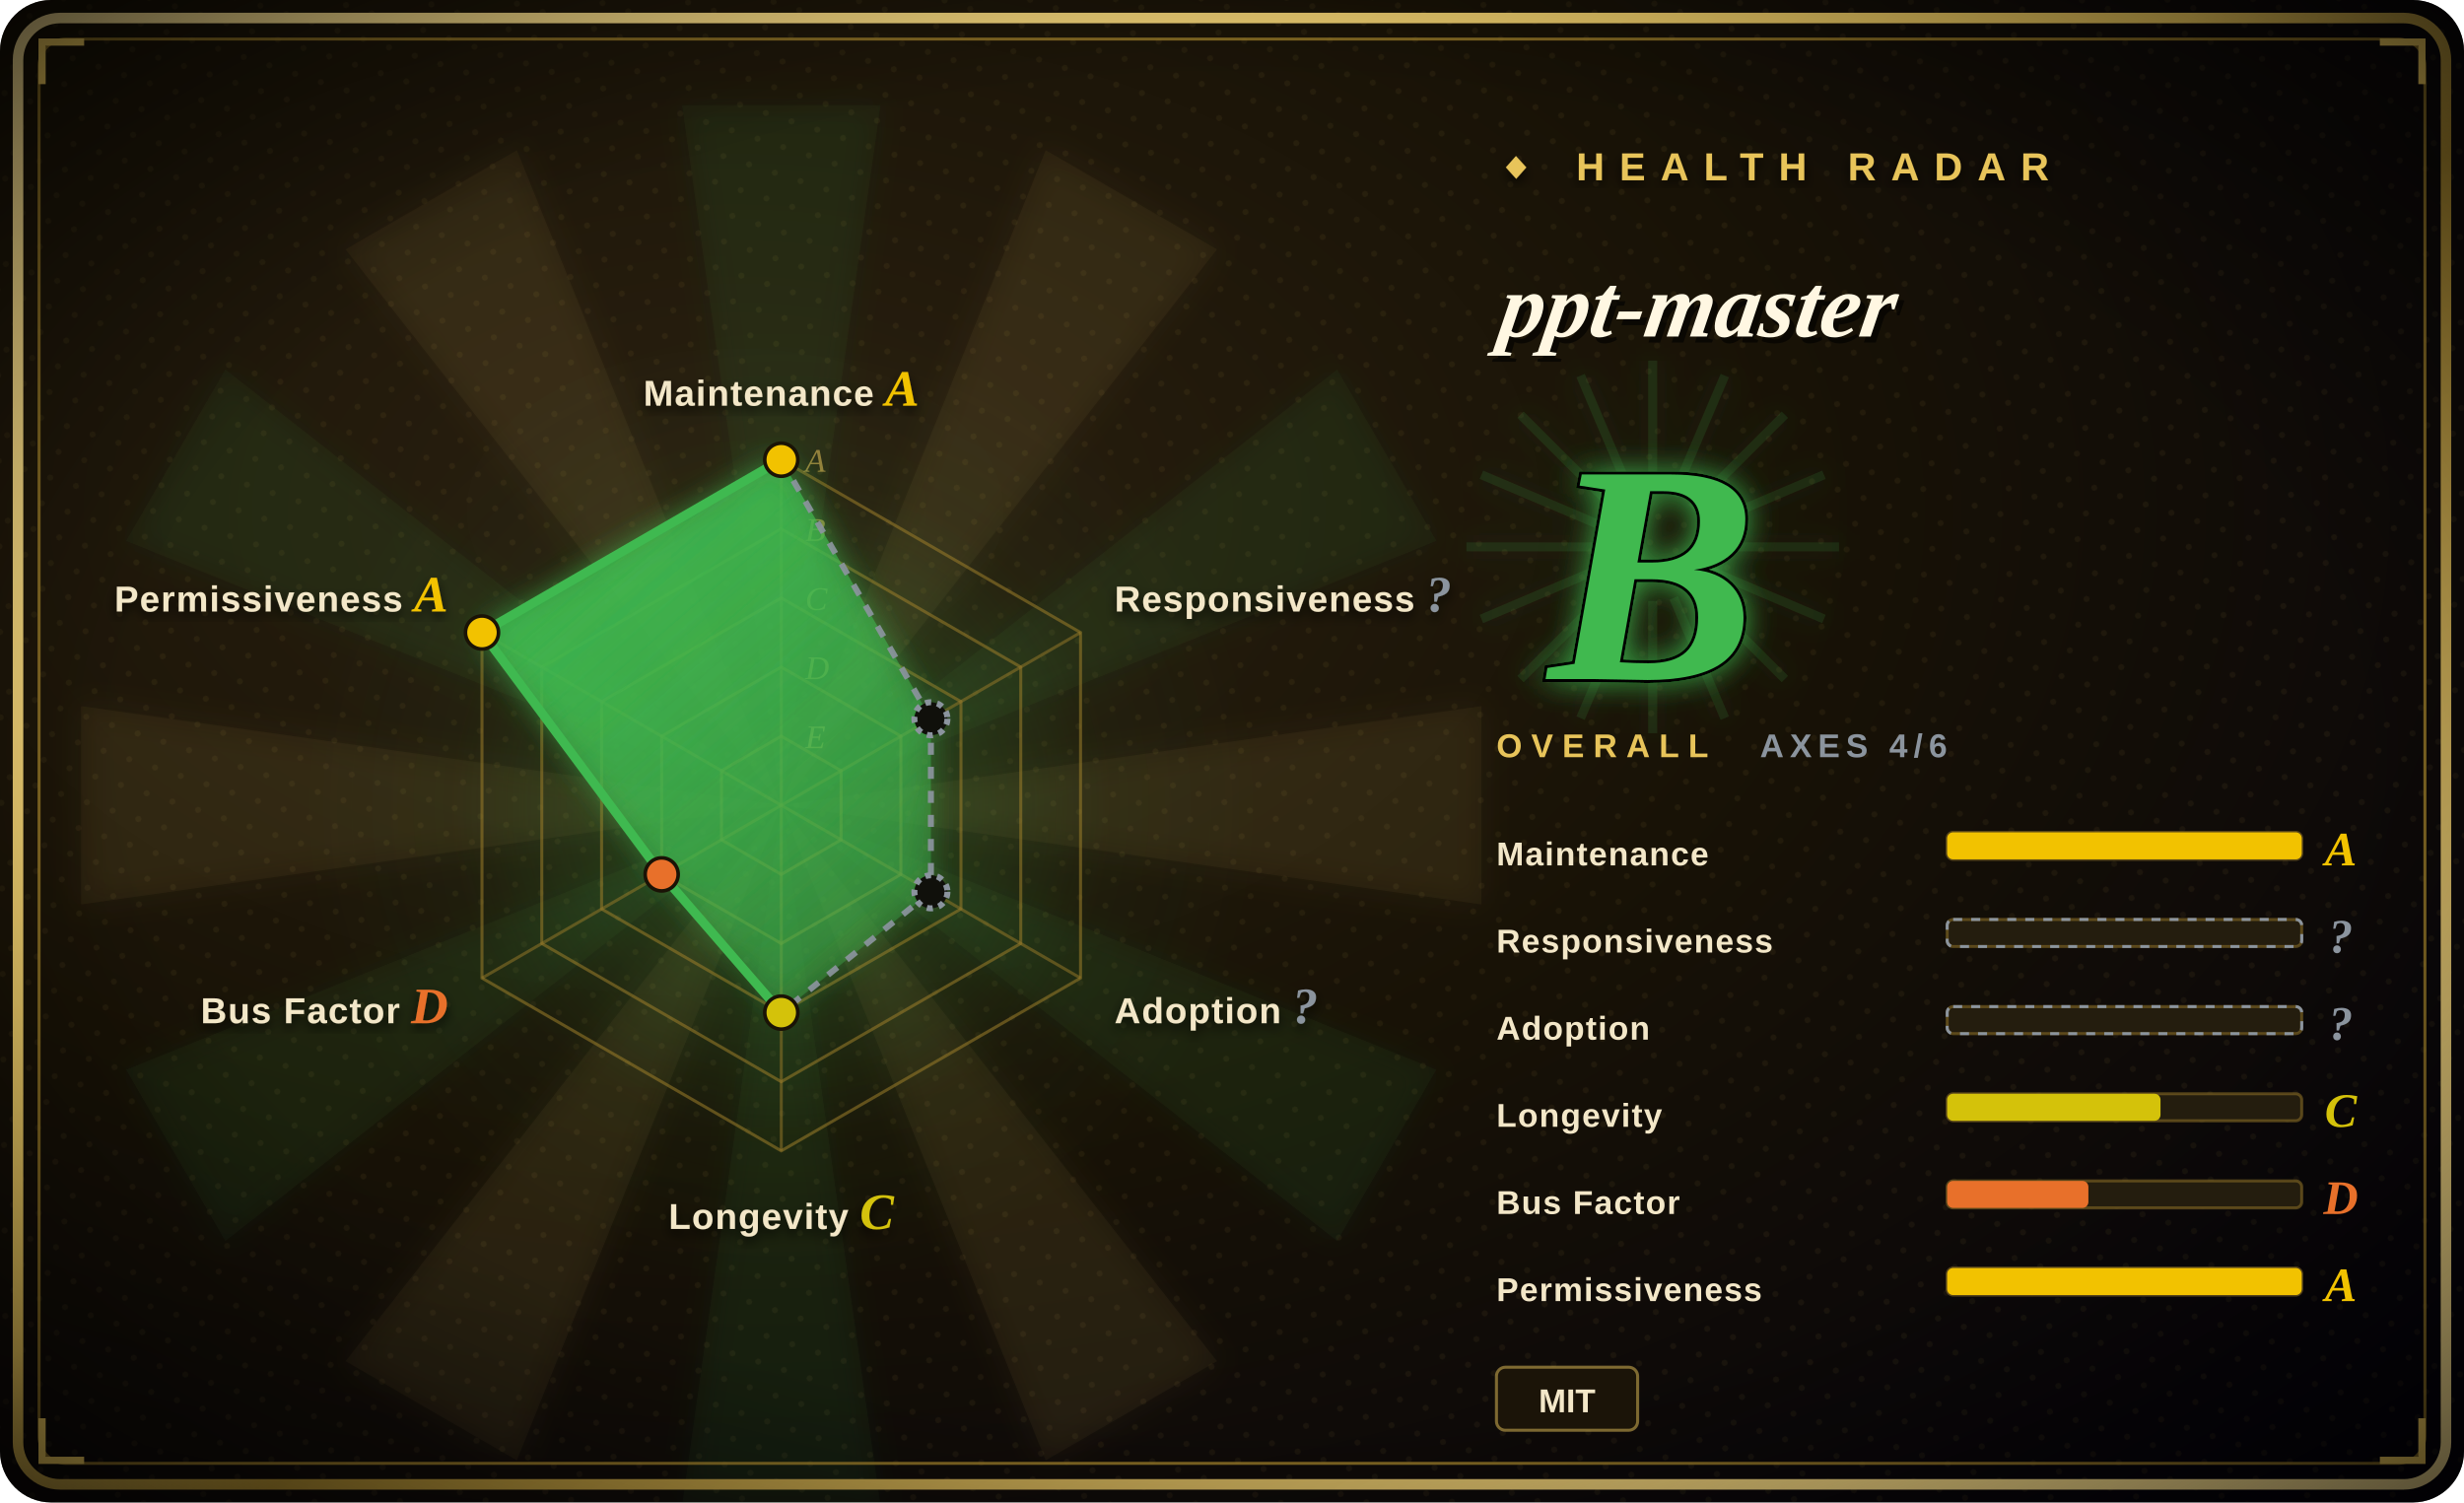
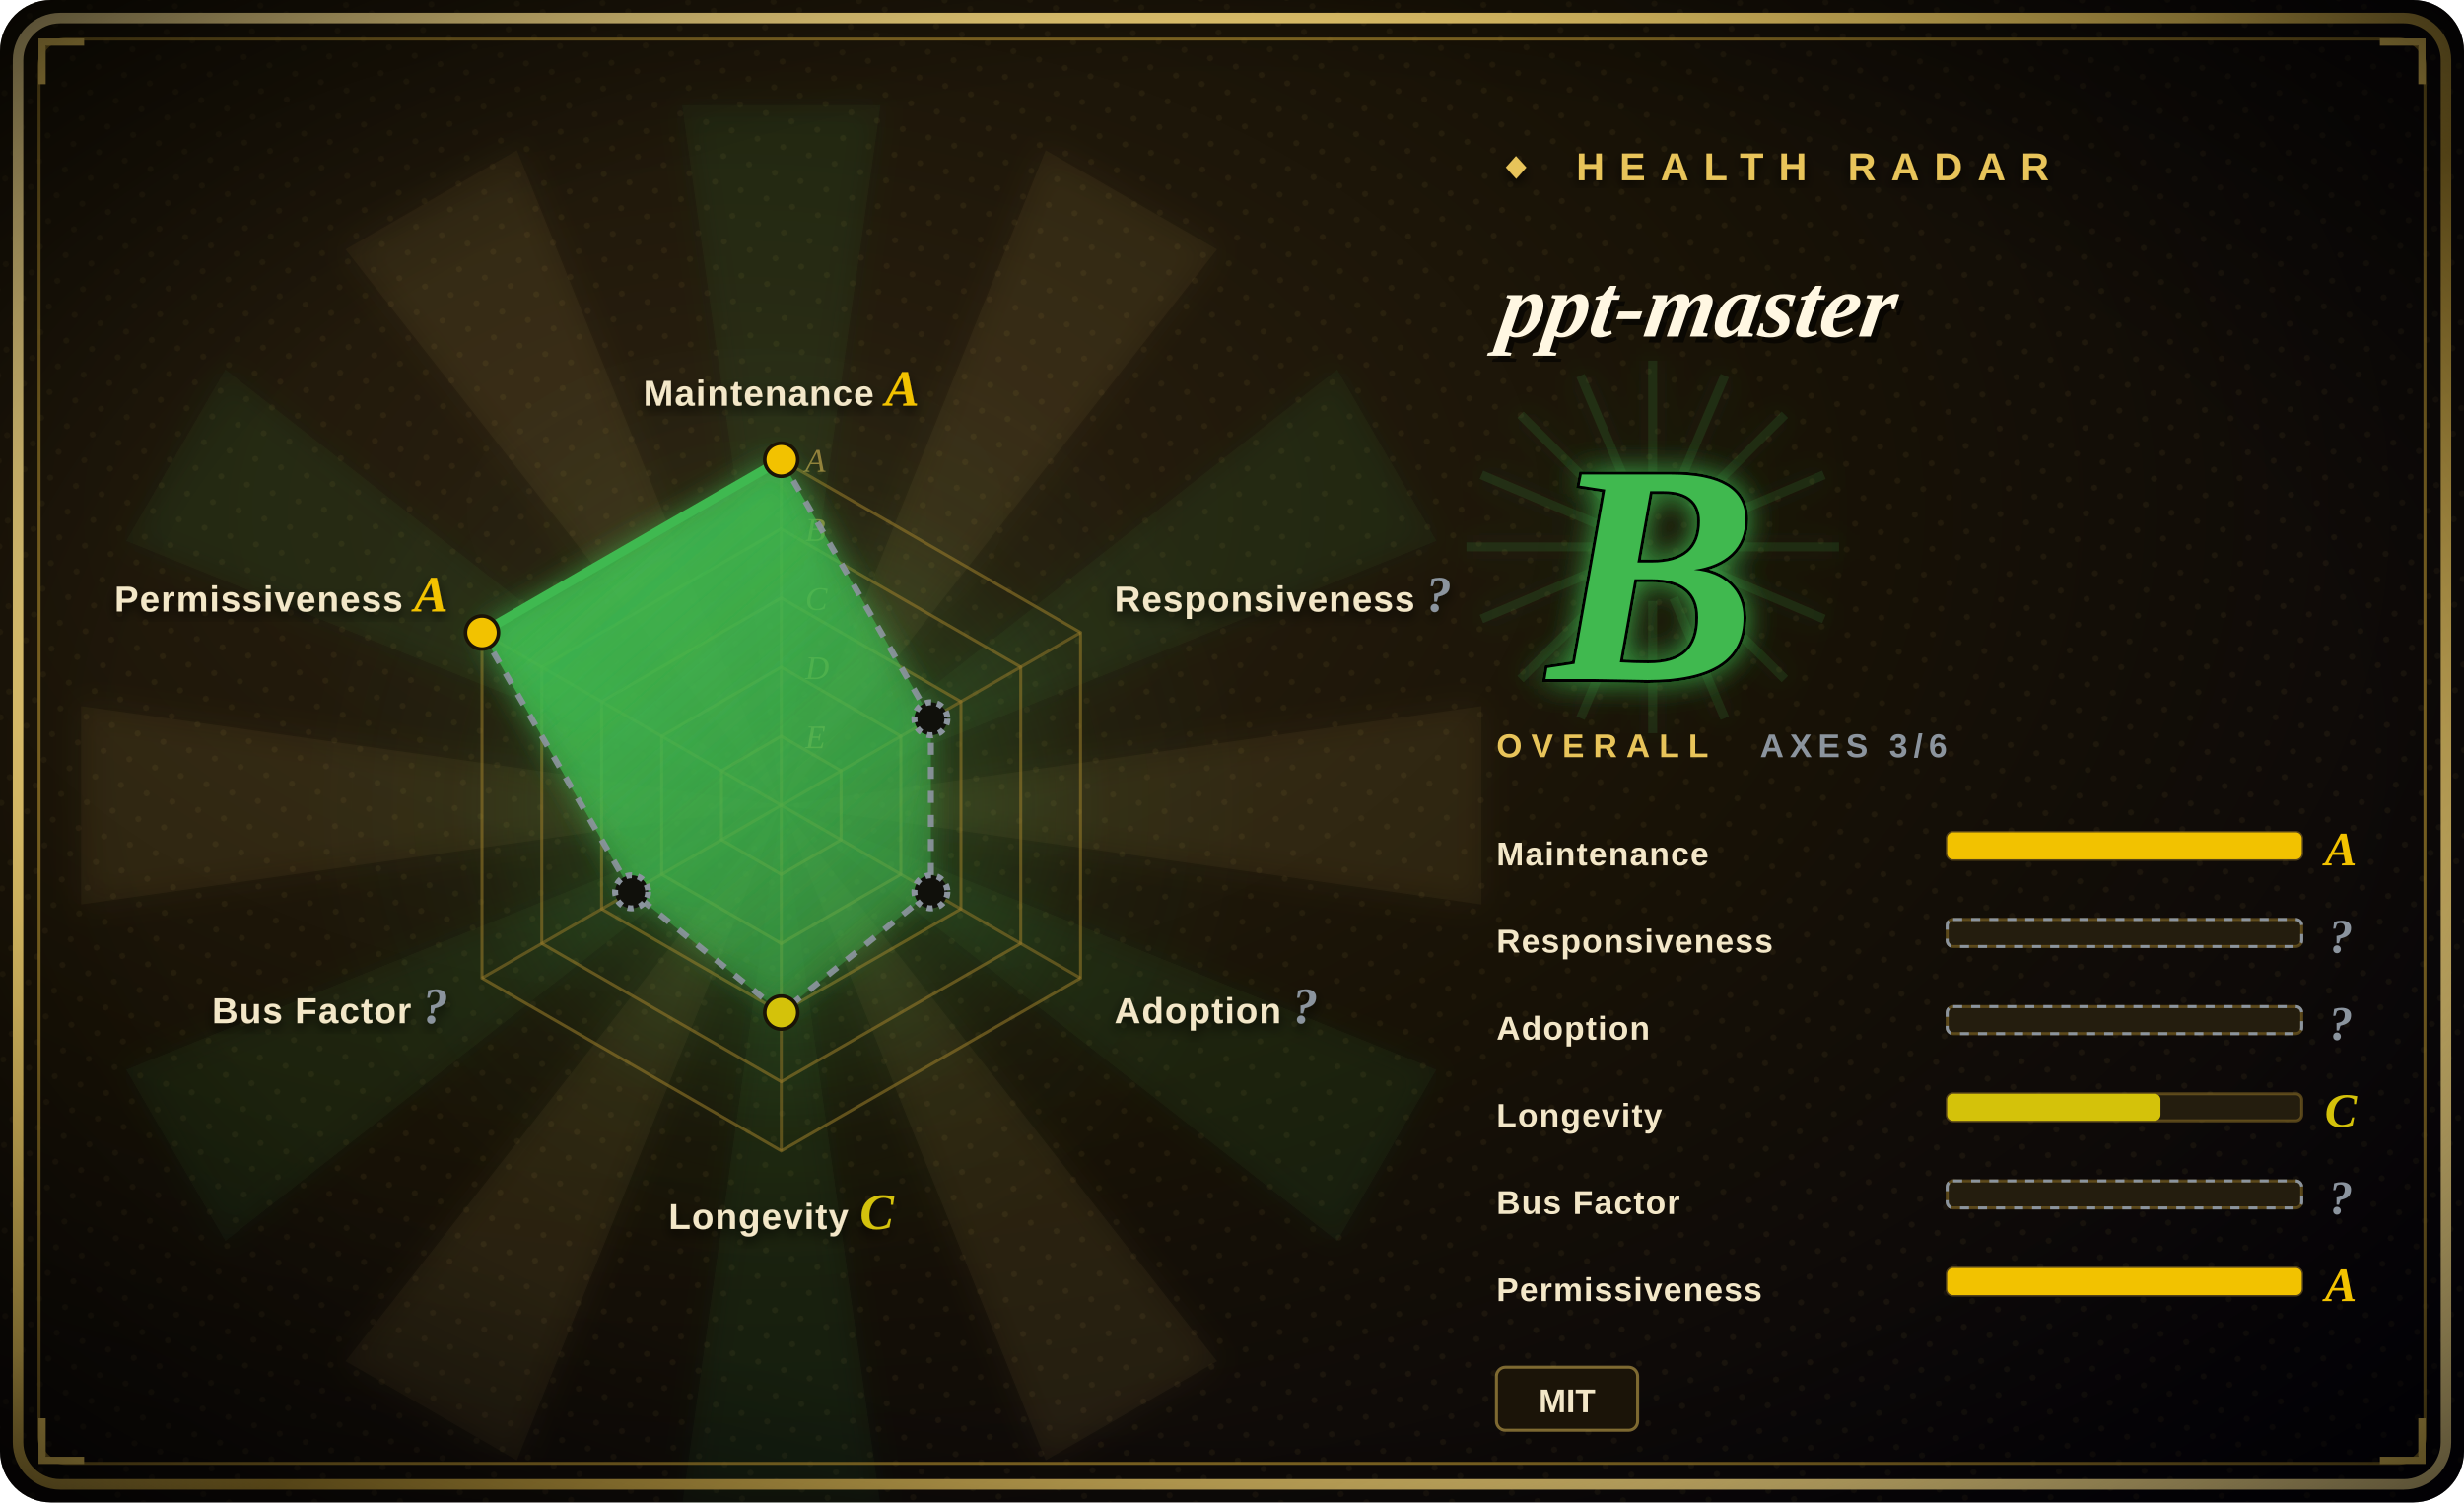
<svg xmlns="http://www.w3.org/2000/svg" width="820" height="500" viewBox="0 0 820 500">
  <defs>
    <radialGradient id="bg" cx="30%" cy="34%" r="90%">
      <stop offset="0%" stop-color="#2a2010" />
      <stop offset="48%" stop-color="#181206" />
      <stop offset="100%" stop-color="#05030a" />
    </radialGradient>
    <radialGradient id="vig" cx="50%" cy="50%" r="72%">
      <stop offset="62%" stop-color="#000000" stop-opacity="0" />
      <stop offset="100%" stop-color="#000000" stop-opacity="0.72" />
    </radialGradient>
    <linearGradient id="frame" x1="0" y1="0" x2="1" y2="1">
      <stop offset="0%" stop-color="#f6dd92" />
      <stop offset="45%" stop-color="#E8C45A" />
      <stop offset="55%" stop-color="#9c7d2a" />
      <stop offset="100%" stop-color="#f6dd92" />
    </linearGradient>
    <linearGradient id="poly" x1="0" y1="0" x2="0.7" y2="1">
      <stop offset="0%" stop-color="#3FB950" stop-opacity="0.92" />
      <stop offset="100%" stop-color="#3FB950" stop-opacity="0.34" />
    </linearGradient>
    <radialGradient id="halo" cx="50%" cy="50%" r="50%">
      <stop offset="0%" stop-color="#3FB950" stop-opacity="0.34" />
      <stop offset="68%" stop-color="#3FB950" stop-opacity="0.04" />
      <stop offset="100%" stop-color="#3FB950" stop-opacity="0" />
    </radialGradient>
    <filter id="glow" x="-60%" y="-60%" width="220%" height="220%">
      <feGaussianBlur stdDeviation="5" result="b" />
      <feMerge>
        <feMergeNode in="b" />
        <feMergeNode in="SourceGraphic" />
      </feMerge>
    </filter>
    <filter id="soft" x="-30%" y="-30%" width="160%" height="160%">
      <feDropShadow dx="0" dy="2" stdDeviation="2" flood-color="#000" flood-opacity="0.7" />
    </filter>
    <pattern id="halftone" width="9" height="9" patternUnits="userSpaceOnUse" patternTransform="rotate(18)">
      <circle cx="2" cy="2" r="1" fill="#E8C45A" fill-opacity="0.06" />
    </pattern>
  </defs>
  <rect width="820" height="500" rx="17" fill="url(#bg)" />
  <rect width="820" height="500" rx="17" fill="url(#halftone)" />
  <g opacity="0.5" filter="url(#glow)">
    <path d="M260,268 L493,235 L493,301 Z" fill="#E8C45A" fill-opacity="0.10" />
    <path d="M260,268 L478,356 L445,413 Z" fill="#3FB950" fill-opacity="0.10" />
    <path d="M260,268 L405,453 L348,486 Z" fill="#E8C45A" fill-opacity="0.10" />
    <path d="M260,268 L293,501 L227,501 Z" fill="#3FB950" fill-opacity="0.10" />
    <path d="M260,268 L172,486 L115,453 Z" fill="#E8C45A" fill-opacity="0.10" />
    <path d="M260,268 L75,413 L42,356 Z" fill="#3FB950" fill-opacity="0.10" />
    <path d="M260,268 L27,301 L27,235 Z" fill="#E8C45A" fill-opacity="0.10" />
    <path d="M260,268 L42,180 L75,123 Z" fill="#3FB950" fill-opacity="0.10" />
    <path d="M260,268 L115,83 L172,50 Z" fill="#E8C45A" fill-opacity="0.10" />
    <path d="M260,268 L227,35 L293,35 Z" fill="#3FB950" fill-opacity="0.10" />
    <path d="M260,268 L348,50 L405,83 Z" fill="#E8C45A" fill-opacity="0.10" />
    <path d="M260,268 L445,123 L478,180 Z" fill="#3FB950" fill-opacity="0.10" />
  </g>
  <circle cx="260" cy="268" r="161" fill="url(#halo)" />
  <rect x="6" y="6" width="808" height="488" rx="14" fill="none" stroke="url(#frame)" stroke-width="3.5" />
  <rect x="13" y="13" width="794" height="474" rx="9" fill="none" stroke="#9c7d2a" stroke-width="1" stroke-opacity="0.8" />
  <path d="M14,28 L14,14 L28,14" fill="none" stroke="#E8C45A" stroke-width="2.4" />
  <path d="M806,28 L806,14 L792,14" fill="none" stroke="#E8C45A" stroke-width="2.4" />
  <path d="M14,472 L14,486 L28,486" fill="none" stroke="#E8C45A" stroke-width="2.4" />
  <path d="M806,472 L806,486 L792,486" fill="none" stroke="#E8C45A" stroke-width="2.4" />
  <rect width="820" height="500" rx="17" fill="url(#vig)" />
  <polygon points="260.0,153.0 359.6,210.5 359.6,325.5 260.0,383.0 160.4,325.5 160.4,210.5" fill="none" stroke="#9c7d2a" stroke-opacity="0.55" stroke-width="1" />
  <polygon points="260.0,176.0 339.7,222.0 339.7,314.0 260.0,360.0 180.3,314.0 180.3,222.0" fill="none" stroke="#9c7d2a" stroke-opacity="0.55" stroke-width="1" />
  <polygon points="260.0,199.0 319.8,233.5 319.8,302.5 260.0,337.0 200.2,302.5 200.2,233.5" fill="none" stroke="#9c7d2a" stroke-opacity="0.55" stroke-width="1" />
  <polygon points="260.0,222.0 299.8,245.0 299.8,291.0 260.0,314.0 220.2,291.0 220.2,245.0" fill="none" stroke="#9c7d2a" stroke-opacity="0.55" stroke-width="1" />
  <polygon points="260.0,245.0 279.9,256.5 279.9,279.5 260.0,291.0 240.1,279.5 240.1,256.5" fill="none" stroke="#9c7d2a" stroke-opacity="0.55" stroke-width="1" />
  <line x1="260" y1="268" x2="260.0" y2="153.0" stroke="#9c7d2a" stroke-opacity="0.5" stroke-width="1" />
  <line x1="260" y1="268" x2="359.6" y2="210.5" stroke="#9c7d2a" stroke-opacity="0.5" stroke-width="1" />
  <line x1="260" y1="268" x2="359.6" y2="325.5" stroke="#9c7d2a" stroke-opacity="0.5" stroke-width="1" />
  <line x1="260" y1="268" x2="260.0" y2="383.0" stroke="#9c7d2a" stroke-opacity="0.5" stroke-width="1" />
  <line x1="260" y1="268" x2="160.4" y2="325.5" stroke="#9c7d2a" stroke-opacity="0.5" stroke-width="1" />
  <line x1="260" y1="268" x2="160.4" y2="210.5" stroke="#9c7d2a" stroke-opacity="0.5" stroke-width="1" />
  <text x="268" y="157.0" font-size="11" font-style="italic" fill="#E8C45A" fill-opacity="0.55" font-family="'Georgia','Times New Roman',serif">A</text>
  <text x="268" y="180.0" font-size="11" font-style="italic" fill="#E8C45A" fill-opacity="0.55" font-family="'Georgia','Times New Roman',serif">B</text>
  <text x="268" y="203.0" font-size="11" font-style="italic" fill="#E8C45A" fill-opacity="0.55" font-family="'Georgia','Times New Roman',serif">C</text>
  <text x="268" y="226.0" font-size="11" font-style="italic" fill="#E8C45A" fill-opacity="0.55" font-family="'Georgia','Times New Roman',serif">D</text>
  <text x="268" y="249.0" font-size="11" font-style="italic" fill="#E8C45A" fill-opacity="0.55" font-family="'Georgia','Times New Roman',serif">E</text>
-   <polygon points="260.0,153.0 309.8,239.2 309.8,296.8 260.0,337.0 220.2,291.0 160.4,210.5" fill="url(#poly)" filter="url(#glow)" />
+   <polygon points="260.0,153.0 309.8,239.2 309.8,296.8 260.0,337.0 210.2,296.8 160.4,210.5" fill="url(#poly)" filter="url(#glow)" />
  <line x1="260.0" y1="153.0" x2="309.8" y2="239.2" stroke="#8B949E" stroke-width="2" stroke-dasharray="4 4" stroke-opacity="0.92" />
  <line x1="309.8" y1="239.2" x2="309.8" y2="296.8" stroke="#8B949E" stroke-width="2" stroke-dasharray="4 4" stroke-opacity="0.92" />
  <line x1="309.8" y1="296.8" x2="260.0" y2="337.0" stroke="#8B949E" stroke-width="2" stroke-dasharray="4 4" stroke-opacity="0.92" />
-   <line x1="260.0" y1="337.0" x2="220.2" y2="291.0" stroke="#3FB950" stroke-width="3" />
-   <line x1="220.2" y1="291.0" x2="160.4" y2="210.5" stroke="#3FB950" stroke-width="3" />
+   <line x1="260.0" y1="337.0" x2="210.2" y2="296.8" stroke="#8B949E" stroke-width="2" stroke-dasharray="4 4" stroke-opacity="0.92" />
+   <line x1="210.2" y1="296.8" x2="160.4" y2="210.5" stroke="#8B949E" stroke-width="2" stroke-dasharray="4 4" stroke-opacity="0.92" />
  <line x1="160.4" y1="210.5" x2="260.0" y2="153.0" stroke="#3FB950" stroke-width="3" />
  <circle cx="260.0" cy="153.0" r="5.5" fill="#F2C200" stroke="#1a1306" stroke-width="1.2" />
  <circle cx="309.8" cy="239.2" r="5.5" fill="#10100b" stroke="#8B949E" stroke-width="2" stroke-dasharray="2 2" />
  <circle cx="309.8" cy="296.8" r="5.5" fill="#10100b" stroke="#8B949E" stroke-width="2" stroke-dasharray="2 2" />
  <circle cx="260.0" cy="337.0" r="5.5" fill="#D4C20A" stroke="#1a1306" stroke-width="1.2" />
-   <circle cx="220.2" cy="291.0" r="5.5" fill="#E8702A" stroke="#1a1306" stroke-width="1.2" />
+   <circle cx="210.2" cy="296.8" r="5.5" fill="#10100b" stroke="#8B949E" stroke-width="2" stroke-dasharray="2 2" />
  <circle cx="160.4" cy="210.5" r="5.5" fill="#F2C200" stroke="#1a1306" stroke-width="1.2" />
  <text x="260.0" y="135.0" font-size="12" font-weight="900" fill="#f3e7c8" text-anchor="middle" font-family="'Arial Black','Helvetica Neue',Arial,sans-serif" letter-spacing="0.4" filter="url(#soft)">Maintenance <tspan fill="#F2C200" font-family="'Georgia','Times New Roman',serif" font-style="italic" font-size="17">A</tspan>
  </text>
  <text x="370.9" y="203.5" font-size="12" font-weight="900" fill="#f3e7c8" text-anchor="start" font-family="'Arial Black','Helvetica Neue',Arial,sans-serif" letter-spacing="0.4" filter="url(#soft)">Responsiveness <tspan fill="#8B949E" font-family="'Georgia','Times New Roman',serif" font-style="italic" font-size="17">?</tspan>
  </text>
  <text x="370.9" y="340.5" font-size="12" font-weight="900" fill="#f3e7c8" text-anchor="start" font-family="'Arial Black','Helvetica Neue',Arial,sans-serif" letter-spacing="0.4" filter="url(#soft)">Adoption <tspan fill="#8B949E" font-family="'Georgia','Times New Roman',serif" font-style="italic" font-size="17">?</tspan>
  </text>
  <text x="260.0" y="409.0" font-size="12" font-weight="900" fill="#f3e7c8" text-anchor="middle" font-family="'Arial Black','Helvetica Neue',Arial,sans-serif" letter-spacing="0.4" filter="url(#soft)">Longevity <tspan fill="#D4C20A" font-family="'Georgia','Times New Roman',serif" font-style="italic" font-size="17">C</tspan>
  </text>
-   <text x="149.1" y="340.5" font-size="12" font-weight="900" fill="#f3e7c8" text-anchor="end" font-family="'Arial Black','Helvetica Neue',Arial,sans-serif" letter-spacing="0.4" filter="url(#soft)">Bus Factor <tspan fill="#E8702A" font-family="'Georgia','Times New Roman',serif" font-style="italic" font-size="17">D</tspan>
+   <text x="149.1" y="340.5" font-size="12" font-weight="900" fill="#f3e7c8" text-anchor="end" font-family="'Arial Black','Helvetica Neue',Arial,sans-serif" letter-spacing="0.4" filter="url(#soft)">Bus Factor <tspan fill="#8B949E" font-family="'Georgia','Times New Roman',serif" font-style="italic" font-size="17">?</tspan>
  </text>
  <text x="149.1" y="203.5" font-size="12" font-weight="900" fill="#f3e7c8" text-anchor="end" font-family="'Arial Black','Helvetica Neue',Arial,sans-serif" letter-spacing="0.4" filter="url(#soft)">Permissiveness <tspan fill="#F2C200" font-family="'Georgia','Times New Roman',serif" font-style="italic" font-size="17">A</tspan>
  </text>
  <text x="498" y="60" font-size="13" letter-spacing="5" fill="#E8C45A" font-weight="900" font-family="'Arial Black','Helvetica Neue',Arial,sans-serif" filter="url(#soft)">◆ HEALTH RADAR</text>
  <g transform="translate(498,112) skewX(-9)">
    <text x="2" y="2" font-size="30" font-weight="900" font-style="italic" fill="#000" fill-opacity="0.6" font-family="'Georgia','Times New Roman',serif">ppt-master</text>
    <text x="0" y="0" font-size="30" font-weight="900" font-style="italic" fill="#fff7e2" font-family="'Georgia','Times New Roman',serif">ppt-master</text>
  </g>
  <line x1="498" y1="124" x2="648" y2="124" stroke="url(#frame)" stroke-width="2" />
  <g opacity="0.85" filter="url(#glow)">
    <line x1="568" y1="182" x2="612" y2="182" stroke="#3FB950" stroke-opacity="0.16" stroke-width="3" />
    <line x1="567" y1="189" x2="607" y2="206" stroke="#3FB950" stroke-opacity="0.16" stroke-width="3" />
    <line x1="563" y1="195" x2="594" y2="226" stroke="#3FB950" stroke-opacity="0.16" stroke-width="3" />
    <line x1="557" y1="199" x2="574" y2="239" stroke="#3FB950" stroke-opacity="0.16" stroke-width="3" />
    <line x1="550" y1="200" x2="550" y2="244" stroke="#3FB950" stroke-opacity="0.16" stroke-width="3" />
    <line x1="543" y1="199" x2="526" y2="239" stroke="#3FB950" stroke-opacity="0.16" stroke-width="3" />
    <line x1="537" y1="195" x2="506" y2="226" stroke="#3FB950" stroke-opacity="0.16" stroke-width="3" />
    <line x1="533" y1="189" x2="493" y2="206" stroke="#3FB950" stroke-opacity="0.16" stroke-width="3" />
    <line x1="532" y1="182" x2="488" y2="182" stroke="#3FB950" stroke-opacity="0.16" stroke-width="3" />
    <line x1="533" y1="175" x2="493" y2="158" stroke="#3FB950" stroke-opacity="0.16" stroke-width="3" />
    <line x1="537" y1="169" x2="506" y2="138" stroke="#3FB950" stroke-opacity="0.16" stroke-width="3" />
    <line x1="543" y1="165" x2="526" y2="125" stroke="#3FB950" stroke-opacity="0.16" stroke-width="3" />
    <line x1="550" y1="164" x2="550" y2="120" stroke="#3FB950" stroke-opacity="0.16" stroke-width="3" />
    <line x1="557" y1="165" x2="574" y2="125" stroke="#3FB950" stroke-opacity="0.16" stroke-width="3" />
    <line x1="563" y1="169" x2="594" y2="138" stroke="#3FB950" stroke-opacity="0.16" stroke-width="3" />
    <line x1="567" y1="175" x2="607" y2="158" stroke="#3FB950" stroke-opacity="0.16" stroke-width="3" />
  </g>
  <text x="550" y="226" font-size="104" font-weight="900" font-style="italic" text-anchor="middle" fill="#3FB950" stroke="#000" stroke-width="2" paint-order="stroke" font-family="'Georgia','Times New Roman',serif" filter="url(#glow)">B</text>
  <text x="498" y="252" font-size="11" letter-spacing="3" fill="#E8C45A" font-family="'Arial Black','Helvetica Neue',Arial,sans-serif" font-weight="900">OVERALL</text>
-   <text x="648" y="252" font-size="11" letter-spacing="2" fill="#8B949E" font-family="'Arial Black','Helvetica Neue',Arial,sans-serif" font-weight="900" text-anchor="end">AXES 4/6</text>
+   <text x="648" y="252" font-size="11" letter-spacing="2" fill="#8B949E" font-family="'Arial Black','Helvetica Neue',Arial,sans-serif" font-weight="900" text-anchor="end">AXES 3/6</text>
  <text x="498" y="288" font-size="11" font-weight="900" fill="#f3e7c8" font-family="'Arial Black','Helvetica Neue',Arial,sans-serif" letter-spacing="0.4">Maintenance</text>
  <rect x="648" y="277" width="118" height="9" rx="2" fill="#241d0e" stroke="#9c7d2a" stroke-opacity="0.5" />
  <rect x="648" y="277" width="118" height="9" rx="2" fill="#F2C200" />
  <text x="779" y="288" font-size="16" font-weight="900" font-style="italic" fill="#F2C200" font-family="'Georgia','Times New Roman',serif" text-anchor="middle">A</text>
  <text x="498" y="317" font-size="11" font-weight="900" fill="#f3e7c8" font-family="'Arial Black','Helvetica Neue',Arial,sans-serif" letter-spacing="0.4">Responsiveness</text>
  <rect x="648" y="306" width="118" height="9" rx="2" fill="#241d0e" stroke="#9c7d2a" stroke-opacity="0.5" />
  <rect x="648" y="306" width="118" height="9" rx="2" fill="none" stroke="#8B949E" stroke-dasharray="3 3" />
  <text x="779" y="317" font-size="16" font-weight="900" font-style="italic" fill="#8B949E" font-family="'Georgia','Times New Roman',serif" text-anchor="middle">?</text>
  <text x="498" y="346" font-size="11" font-weight="900" fill="#f3e7c8" font-family="'Arial Black','Helvetica Neue',Arial,sans-serif" letter-spacing="0.4">Adoption</text>
  <rect x="648" y="335" width="118" height="9" rx="2" fill="#241d0e" stroke="#9c7d2a" stroke-opacity="0.5" />
  <rect x="648" y="335" width="118" height="9" rx="2" fill="none" stroke="#8B949E" stroke-dasharray="3 3" />
  <text x="779" y="346" font-size="16" font-weight="900" font-style="italic" fill="#8B949E" font-family="'Georgia','Times New Roman',serif" text-anchor="middle">?</text>
  <text x="498" y="375" font-size="11" font-weight="900" fill="#f3e7c8" font-family="'Arial Black','Helvetica Neue',Arial,sans-serif" letter-spacing="0.4">Longevity</text>
  <rect x="648" y="364" width="118" height="9" rx="2" fill="#241d0e" stroke="#9c7d2a" stroke-opacity="0.5" />
  <rect x="648" y="364" width="71" height="9" rx="2" fill="#D4C20A" />
  <text x="779" y="375" font-size="16" font-weight="900" font-style="italic" fill="#D4C20A" font-family="'Georgia','Times New Roman',serif" text-anchor="middle">C</text>
  <text x="498" y="404" font-size="11" font-weight="900" fill="#f3e7c8" font-family="'Arial Black','Helvetica Neue',Arial,sans-serif" letter-spacing="0.4">Bus Factor</text>
  <rect x="648" y="393" width="118" height="9" rx="2" fill="#241d0e" stroke="#9c7d2a" stroke-opacity="0.5" />
-   <rect x="648" y="393" width="47" height="9" rx="2" fill="#E8702A" />
-   <text x="779" y="404" font-size="16" font-weight="900" font-style="italic" fill="#E8702A" font-family="'Georgia','Times New Roman',serif" text-anchor="middle">D</text>
+   <rect x="648" y="393" width="118" height="9" rx="2" fill="none" stroke="#8B949E" stroke-dasharray="3 3" />
+   <text x="779" y="404" font-size="16" font-weight="900" font-style="italic" fill="#8B949E" font-family="'Georgia','Times New Roman',serif" text-anchor="middle">?</text>
  <text x="498" y="433" font-size="11" font-weight="900" fill="#f3e7c8" font-family="'Arial Black','Helvetica Neue',Arial,sans-serif" letter-spacing="0.4">Permissiveness</text>
  <rect x="648" y="422" width="118" height="9" rx="2" fill="#241d0e" stroke="#9c7d2a" stroke-opacity="0.5" />
  <rect x="648" y="422" width="118" height="9" rx="2" fill="#F2C200" />
  <text x="779" y="433" font-size="16" font-weight="900" font-style="italic" fill="#F2C200" font-family="'Georgia','Times New Roman',serif" text-anchor="middle">A</text>
  <rect x="498" y="455" width="47" height="21" rx="3" fill="#1b1408" stroke="#E8C45A" stroke-opacity="0.5" />
  <text x="521.5" y="470" font-size="11" font-weight="700" fill="#f3e7c8" text-anchor="middle" font-family="'Arial Black','Helvetica Neue',Arial,sans-serif">MIT</text>
</svg>
